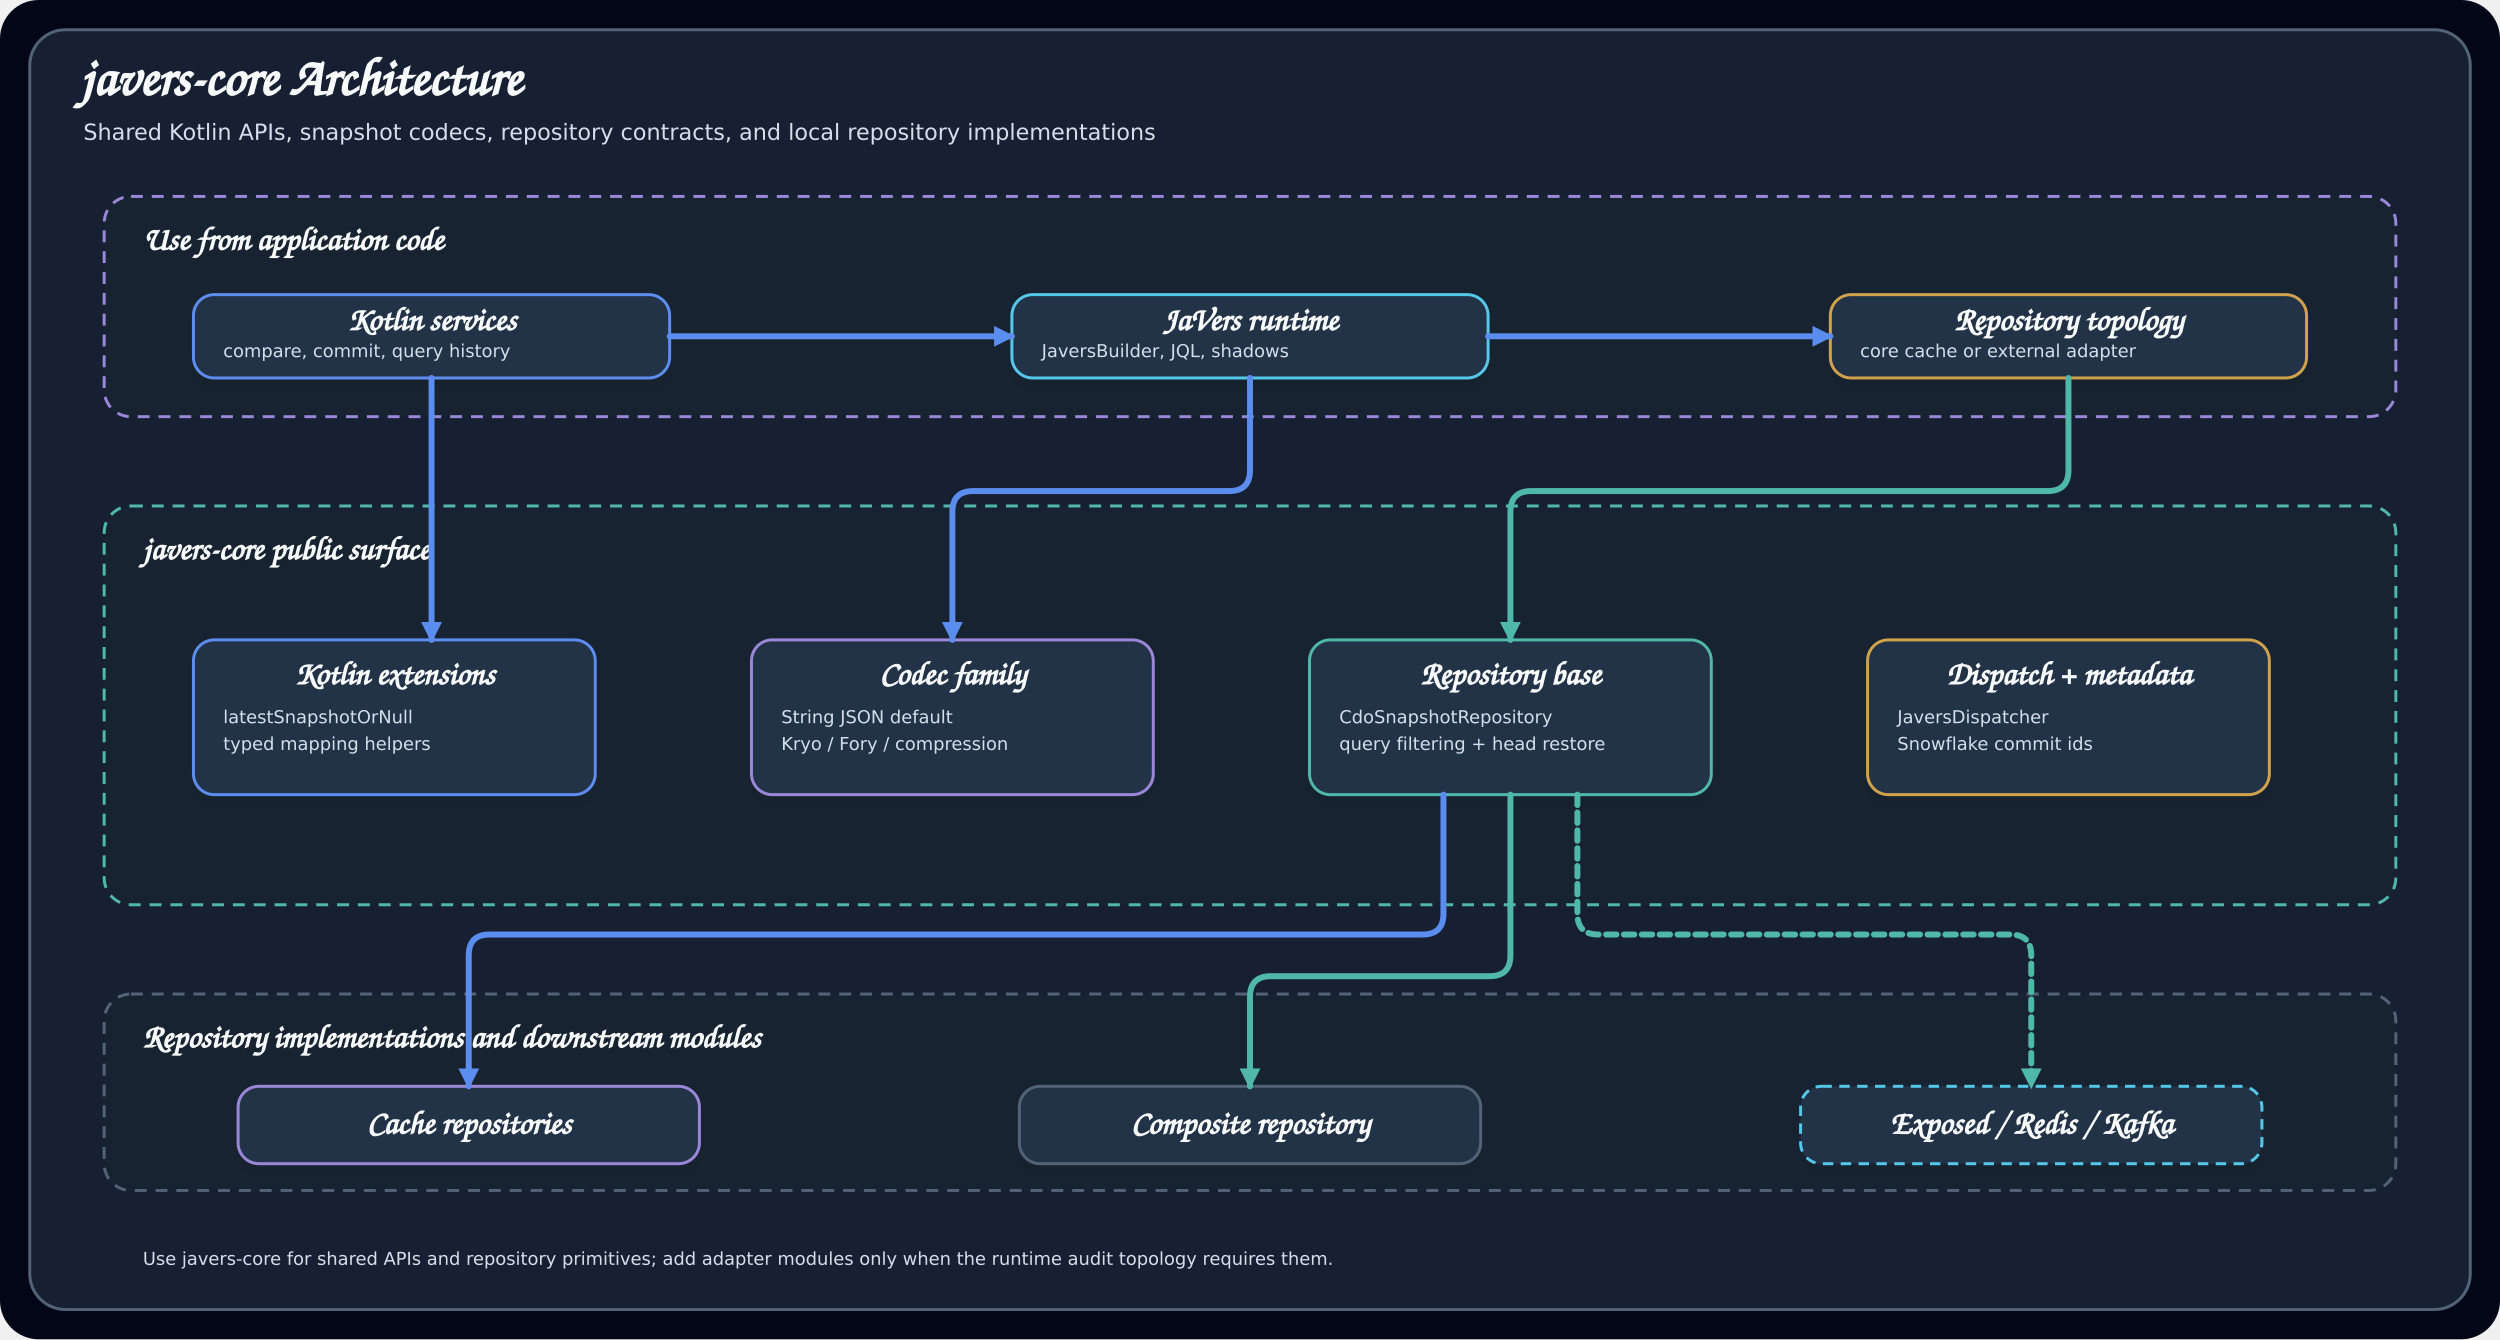
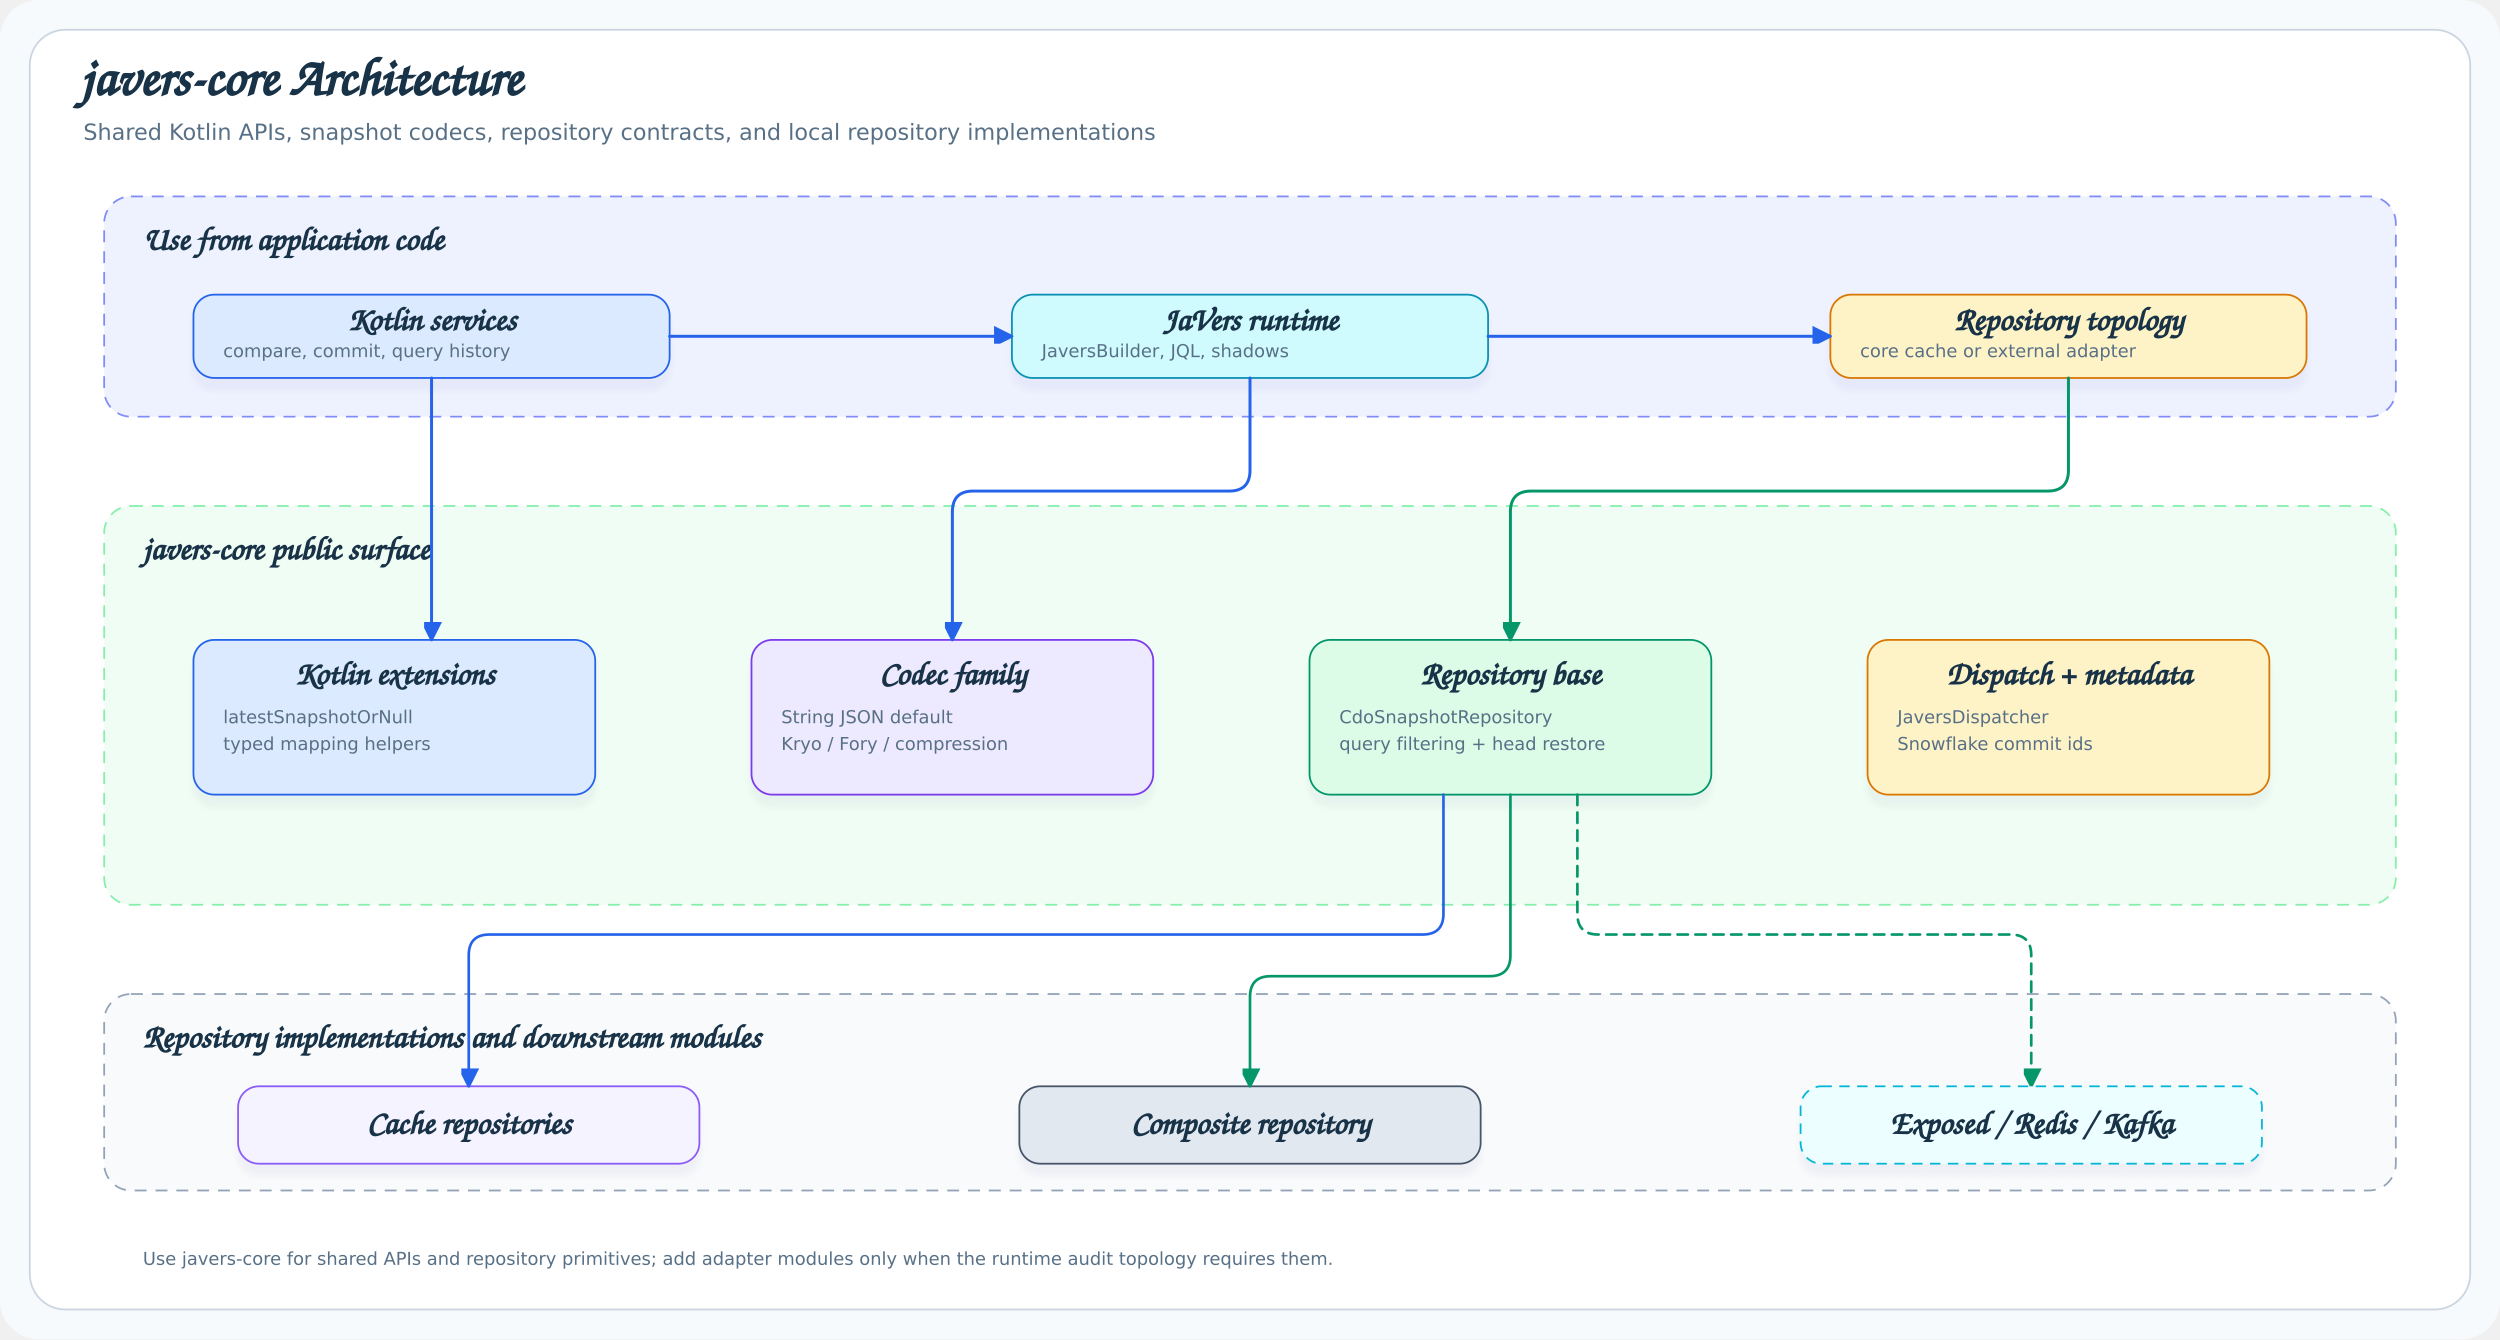
<svg xmlns="http://www.w3.org/2000/svg" width="1680" height="900" viewBox="0 0 1680 900" role="img" aria-label="javers-core module architecture">
  <defs>
    <filter id="softShadow" x="-20%" y="-20%" width="140%" height="140%">
-       <feDropShadow dx="0" dy="8" stdDeviation="2" flood-color="#000814" flood-opacity="0.04" />
+       <feDropShadow dx="0" dy="8" stdDeviation="2" flood-color="#334155" flood-opacity="0.04" />
    </filter>
-     <marker id="arrowBlue" markerUnits="userSpaceOnUse" markerWidth="14" markerHeight="14" refX="12" refY="7" orient="auto">
-       <path d="M 0 0 L 14 7 L 0 14 Z" fill="#5b8def" stroke-dasharray="none" style="stroke-dasharray:none" />
+     <marker id="arrowBlue" markerUnits="userSpaceOnUse" markerWidth="12" markerHeight="12" refX="12" refY="7" orient="auto">
+       <path d="M 0 0 L 14 7 L 0 14 Z" fill="#2563eb" stroke-dasharray="none" style="stroke-dasharray:none" />
    </marker>
-     <marker id="arrowGreen" markerUnits="userSpaceOnUse" markerWidth="14" markerHeight="14" refX="12" refY="7" orient="auto">
-       <path d="M 0 0 L 14 7 L 0 14 Z" fill="#4fb8a8" stroke-dasharray="none" style="stroke-dasharray:none" />
+     <marker id="arrowGreen" markerUnits="userSpaceOnUse" markerWidth="12" markerHeight="12" refX="12" refY="7" orient="auto">
+       <path d="M 0 0 L 14 7 L 0 14 Z" fill="#059669" stroke-dasharray="none" style="stroke-dasharray:none" />
    </marker>
    <style>
- .title{font-family:'Architects Daughter','Comic Sans MS',cursive;font-size:36px;fill:#f8fafc;font-weight:700}
- .subtitle{font-family:'Comic Mono','Comic Sans MS','DejaVu Sans',sans-serif;font-size:15px;fill:#d5dfeb}
- .lane{font-family:'Architects Daughter','Comic Sans MS',cursive;font-size:22px;fill:#f8fafc;font-weight:700}
- .label{font-family:'Architects Daughter','Comic Sans MS',cursive;font-size:22px;fill:#f8fafc;font-weight:700}
- .small{font-family:'Comic Mono','Comic Sans MS','DejaVu Sans',sans-serif;font-size:12px;fill:#d5dfeb}
+ .title{font-family:'Architects Daughter','Comic Sans MS',cursive;font-size:36px;fill:#183247;font-weight:700}
+ .subtitle{font-family:'Comic Mono','Comic Sans MS','DejaVu Sans',sans-serif;font-size:15px;fill:#587086}
+ .lane{font-family:'Architects Daughter','Comic Sans MS',cursive;font-size:22px;fill:#183247;font-weight:700}
+ .label{font-family:'Architects Daughter','Comic Sans MS',cursive;font-size:22px;fill:#183247;font-weight:700}
+ .small{font-family:'Comic Mono','Comic Sans MS','DejaVu Sans',sans-serif;font-size:12px;fill:#587086}
</style>
  </defs>
-   <rect x="0" y="0" width="1680" height="900" rx="26" fill="#020617" />
-   <rect x="20" y="20" width="1640" height="860" rx="24" fill="#172033" stroke="#536377" stroke-width="2" />
+   <rect x="0" y="0" width="1680" height="900" rx="26" fill="#f7fafc" />
+   <rect x="20" y="20" width="1640" height="860" rx="24" fill="#ffffff" stroke="#cbd5e1" stroke-width="1.2" />
  <text class="title" x="54" y="64">javers-core Architecture</text>
  <text class="subtitle" x="56" y="94">Shared Kotlin APIs, snapshot codecs, repository contracts, and local repository implementations</text>
-   <rect x="70" y="132" width="1540" height="148" rx="18" fill="#182331" stroke="#9b87d8" stroke-width="2" stroke-dasharray="8 6" />
+   <rect x="70" y="132" width="1540" height="148" rx="18" fill="#eef2ff" stroke="#818cf8" stroke-width="1.2" stroke-dasharray="8 6" />
  <text class="lane" x="96" y="168">Use from application code</text>
-   <rect class="card" x="130" y="198" width="320" height="56" rx="14" fill="#223047" stroke="#5b8def" stroke-width="2" filter="url(#softShadow)" />
+   <rect x="130" y="198" width="320" height="56" rx="14" fill="#dbeafe" stroke="#2563eb" stroke-width="1.2" filter="url(#softShadow)" />
  <text class="label" x="290" y="222" text-anchor="middle">Kotlin services</text>
  <text class="small" x="150" y="240">compare, commit, query history</text>
-   <rect class="card" x="680" y="198" width="320" height="56" rx="14" fill="#223047" stroke="#55c7e8" stroke-width="2" filter="url(#softShadow)" />
+   <rect x="680" y="198" width="320" height="56" rx="14" fill="#cffafe" stroke="#0891b2" stroke-width="1.2" filter="url(#softShadow)" />
  <text class="label" x="840" y="222" text-anchor="middle">JaVers runtime</text>
  <text class="small" x="700" y="240">JaversBuilder, JQL, shadows</text>
-   <rect class="card" x="1230" y="198" width="320" height="56" rx="14" fill="#223047" stroke="#d0a24c" stroke-width="2" filter="url(#softShadow)" />
+   <rect x="1230" y="198" width="320" height="56" rx="14" fill="#fef3c7" stroke="#d97706" stroke-width="1.2" filter="url(#softShadow)" />
  <text class="label" x="1390" y="222" text-anchor="middle">Repository topology</text>
  <text class="small" x="1250" y="240">core cache or external adapter</text>
-   <rect x="70" y="340" width="1540" height="268" rx="18" fill="#182331" stroke="#4fb8a8" stroke-width="2" stroke-dasharray="8 6" />
+   <rect x="70" y="340" width="1540" height="268" rx="18" fill="#f0fdf4" stroke="#86efac" stroke-width="1.2" stroke-dasharray="8 6" />
  <text class="lane" x="96" y="376">javers-core public surface</text>
-   <rect class="card" x="130" y="430" width="270" height="104" rx="14" fill="#223047" stroke="#5b8def" stroke-width="2" filter="url(#softShadow)" />
+   <rect x="130" y="430" width="270" height="104" rx="14" fill="#dbeafe" stroke="#2563eb" stroke-width="1.2" filter="url(#softShadow)" />
  <text class="label" x="265" y="460" text-anchor="middle">Kotlin extensions</text>
  <text class="small" x="150" y="486">latestSnapshotOrNull</text>
  <text class="small" x="150" y="504">typed mapping helpers</text>
-   <rect class="card" x="505" y="430" width="270" height="104" rx="14" fill="#223047" stroke="#9b87d8" stroke-width="2" filter="url(#softShadow)" />
+   <rect x="505" y="430" width="270" height="104" rx="14" fill="#ede9fe" stroke="#7c3aed" stroke-width="1.2" filter="url(#softShadow)" />
  <text class="label" x="640" y="460" text-anchor="middle">Codec family</text>
  <text class="small" x="525" y="486">String JSON default</text>
  <text class="small" x="525" y="504">Kryo / Fory / compression</text>
-   <rect class="card" x="880" y="430" width="270" height="104" rx="14" fill="#223047" stroke="#4fb8a8" stroke-width="2" filter="url(#softShadow)" />
+   <rect x="880" y="430" width="270" height="104" rx="14" fill="#dcfce7" stroke="#059669" stroke-width="1.2" filter="url(#softShadow)" />
  <text class="label" x="1015" y="460" text-anchor="middle">Repository base</text>
  <text class="small" x="900" y="486">CdoSnapshotRepository</text>
  <text class="small" x="900" y="504">query filtering + head restore</text>
-   <rect class="card" x="1255" y="430" width="270" height="104" rx="14" fill="#223047" stroke="#d0a24c" stroke-width="2" filter="url(#softShadow)" />
+   <rect x="1255" y="430" width="270" height="104" rx="14" fill="#fef3c7" stroke="#d97706" stroke-width="1.2" filter="url(#softShadow)" />
  <text class="label" x="1390" y="460" text-anchor="middle">Dispatch + metadata</text>
  <text class="small" x="1275" y="486">JaversDispatcher</text>
  <text class="small" x="1275" y="504">Snowflake commit ids</text>
-   <rect x="70" y="668" width="1540" height="132" rx="18" fill="#182331" stroke="#536377" stroke-width="2" stroke-dasharray="8 6" />
+   <rect x="70" y="668" width="1540" height="132" rx="18" fill="#f8fafc" stroke="#94a3b8" stroke-width="1.2" stroke-dasharray="8 6" />
  <text class="lane" x="96" y="704">Repository implementations and downstream modules</text>
-   <rect class="card" x="160" y="730" width="310" height="52" rx="14" fill="#223047" stroke="#9b87d8" stroke-width="2" filter="url(#softShadow)" />
+   <rect x="160" y="730" width="310" height="52" rx="14" fill="#f5f3ff" stroke="#8b5cf6" stroke-width="1.2" filter="url(#softShadow)" />
  <text class="label" x="315" y="762" text-anchor="middle">Cache repositories</text>
-   <rect class="card" x="685" y="730" width="310" height="52" rx="14" fill="#223047" stroke="#536377" stroke-width="2" filter="url(#softShadow)" />
+   <rect x="685" y="730" width="310" height="52" rx="14" fill="#e2e8f0" stroke="#475569" stroke-width="1.2" filter="url(#softShadow)" />
  <text class="label" x="840" y="762" text-anchor="middle">Composite repository</text>
-   <rect class="card" x="1210" y="730" width="310" height="52" rx="14" fill="#223047" stroke="#55c7e8" stroke-width="2" stroke-dasharray="7 5" filter="url(#softShadow)" />
+   <rect x="1210" y="730" width="310" height="52" rx="14" fill="#ecfeff" stroke="#06b6d4" stroke-width="1.2" stroke-dasharray="7 5" filter="url(#softShadow)" />
  <text class="label" x="1365" y="762" text-anchor="middle">Exposed / Redis / Kafka</text>
-   <path class="connector" d="M 450,226 L 680,226" fill="none" stroke="#5b8def" stroke-width="4" stroke-linecap="round" stroke-linejoin="round" marker-end="url(#arrowBlue)" />
-   <path class="connector" d="M 1000,226 L 1230,226" fill="none" stroke="#5b8def" stroke-width="4" stroke-linecap="round" stroke-linejoin="round" marker-end="url(#arrowBlue)" />
-   <path class="connector" d="M 290,254 L 290,430" fill="none" stroke="#5b8def" stroke-width="4" stroke-linecap="round" stroke-linejoin="round" marker-end="url(#arrowBlue)" />
-   <path class="connector" d="M 840,254 L 840,316 Q 840,330 826,330 L 654,330 Q 640,330 640,344 L 640,430" fill="none" stroke="#5b8def" stroke-width="4" stroke-linecap="round" stroke-linejoin="round" marker-end="url(#arrowBlue)" />
-   <path class="connector" d="M 1390,254 L 1390,316 Q 1390,330 1376,330 L 1029,330 Q 1015,330 1015,344 L 1015,430" fill="none" stroke="#4fb8a8" stroke-width="4" stroke-linecap="round" stroke-linejoin="round" marker-end="url(#arrowGreen)" />
-   <path class="connector" d="M 970,534 L 970,614 Q 970,628 956,628 L 329,628 Q 315,628 315,642 L 315,730" fill="none" stroke="#5b8def" stroke-width="4" stroke-linecap="round" stroke-linejoin="round" marker-end="url(#arrowBlue)" />
-   <path class="connector" d="M 1015,534 L 1015,642 Q 1015,656 1001,656 L 854,656 Q 840,656 840,670 L 840,730" fill="none" stroke="#4fb8a8" stroke-width="4" stroke-linecap="round" stroke-linejoin="round" marker-end="url(#arrowGreen)" />
-   <path class="connector" d="M 1060,534 L 1060,614 Q 1060,628 1074,628 L 1351,628 Q 1365,628 1365,642 L 1365,730" fill="none" stroke="#4fb8a8" stroke-width="4" stroke-linecap="round" stroke-linejoin="round" stroke-dasharray="7 5" marker-end="url(#arrowGreen)" />
+   <path d="M 450,226 L 680,226" fill="none" stroke="#2563eb" stroke-width="2.0" stroke-linecap="round" stroke-linejoin="round" marker-end="url(#arrowBlue)" />
+   <path d="M 1000,226 L 1230,226" fill="none" stroke="#2563eb" stroke-width="2.0" stroke-linecap="round" stroke-linejoin="round" marker-end="url(#arrowBlue)" />
+   <path d="M 290,254 L 290,430" fill="none" stroke="#2563eb" stroke-width="2.0" stroke-linecap="round" stroke-linejoin="round" marker-end="url(#arrowBlue)" />
+   <path d="M 840,254 L 840,316 Q 840,330 826,330 L 654,330 Q 640,330 640,344 L 640,430" fill="none" stroke="#2563eb" stroke-width="2.0" stroke-linecap="round" stroke-linejoin="round" marker-end="url(#arrowBlue)" />
+   <path d="M 1390,254 L 1390,316 Q 1390,330 1376,330 L 1029,330 Q 1015,330 1015,344 L 1015,430" fill="none" stroke="#059669" stroke-width="2.0" stroke-linecap="round" stroke-linejoin="round" marker-end="url(#arrowGreen)" />
+   <path d="M 970,534 L 970,614 Q 970,628 956,628 L 329,628 Q 315,628 315,642 L 315,730" fill="none" stroke="#2563eb" stroke-width="1.8" stroke-linecap="round" stroke-linejoin="round" marker-end="url(#arrowBlue)" />
+   <path d="M 1015,534 L 1015,642 Q 1015,656 1001,656 L 854,656 Q 840,656 840,670 L 840,730" fill="none" stroke="#059669" stroke-width="1.8" stroke-linecap="round" stroke-linejoin="round" marker-end="url(#arrowGreen)" />
+   <path d="M 1060,534 L 1060,614 Q 1060,628 1074,628 L 1351,628 Q 1365,628 1365,642 L 1365,730" fill="none" stroke="#059669" stroke-width="1.8" stroke-linecap="round" stroke-linejoin="round" stroke-dasharray="7 5" marker-end="url(#arrowGreen)" />
  <text class="small" x="96" y="850">Use javers-core for shared APIs and repository primitives; add adapter modules only when the runtime audit topology requires them.</text>
</svg>
